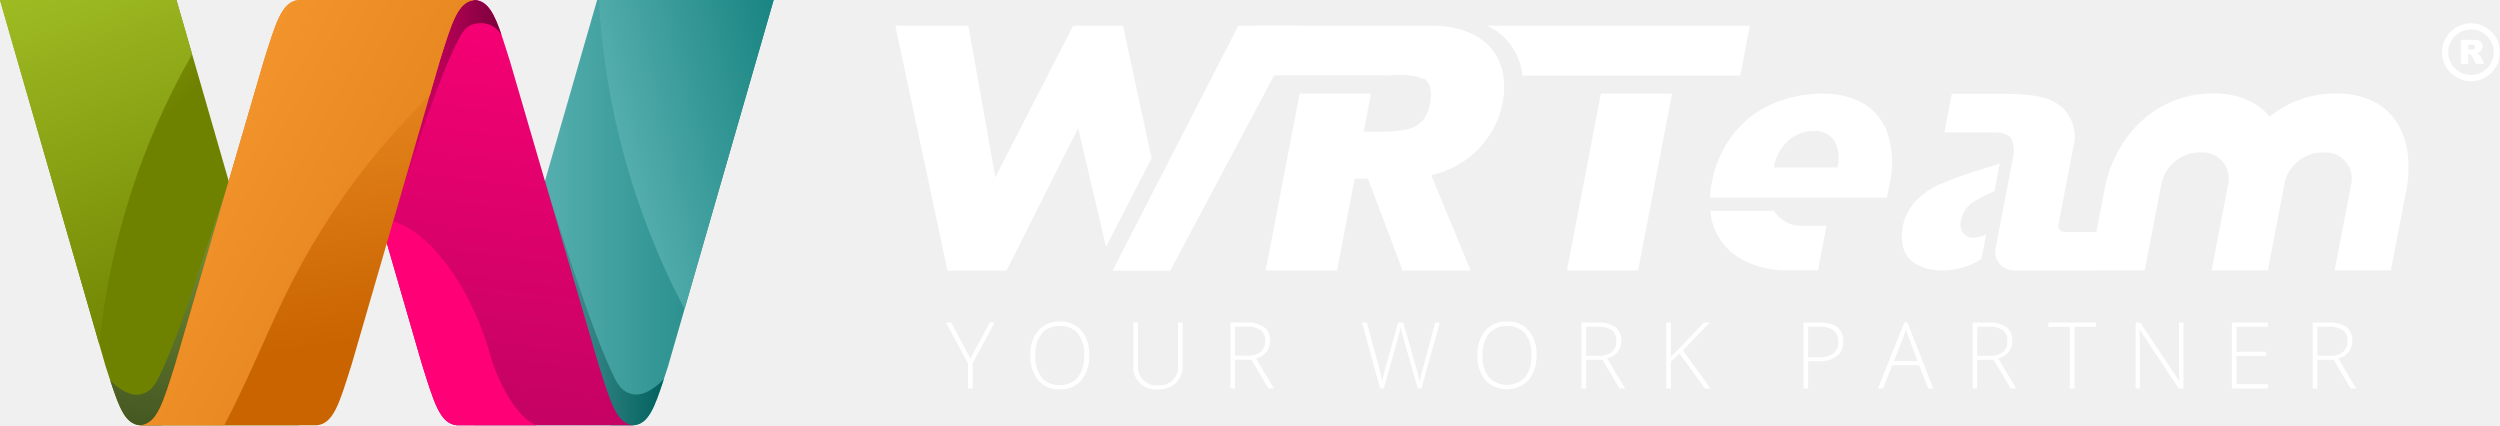
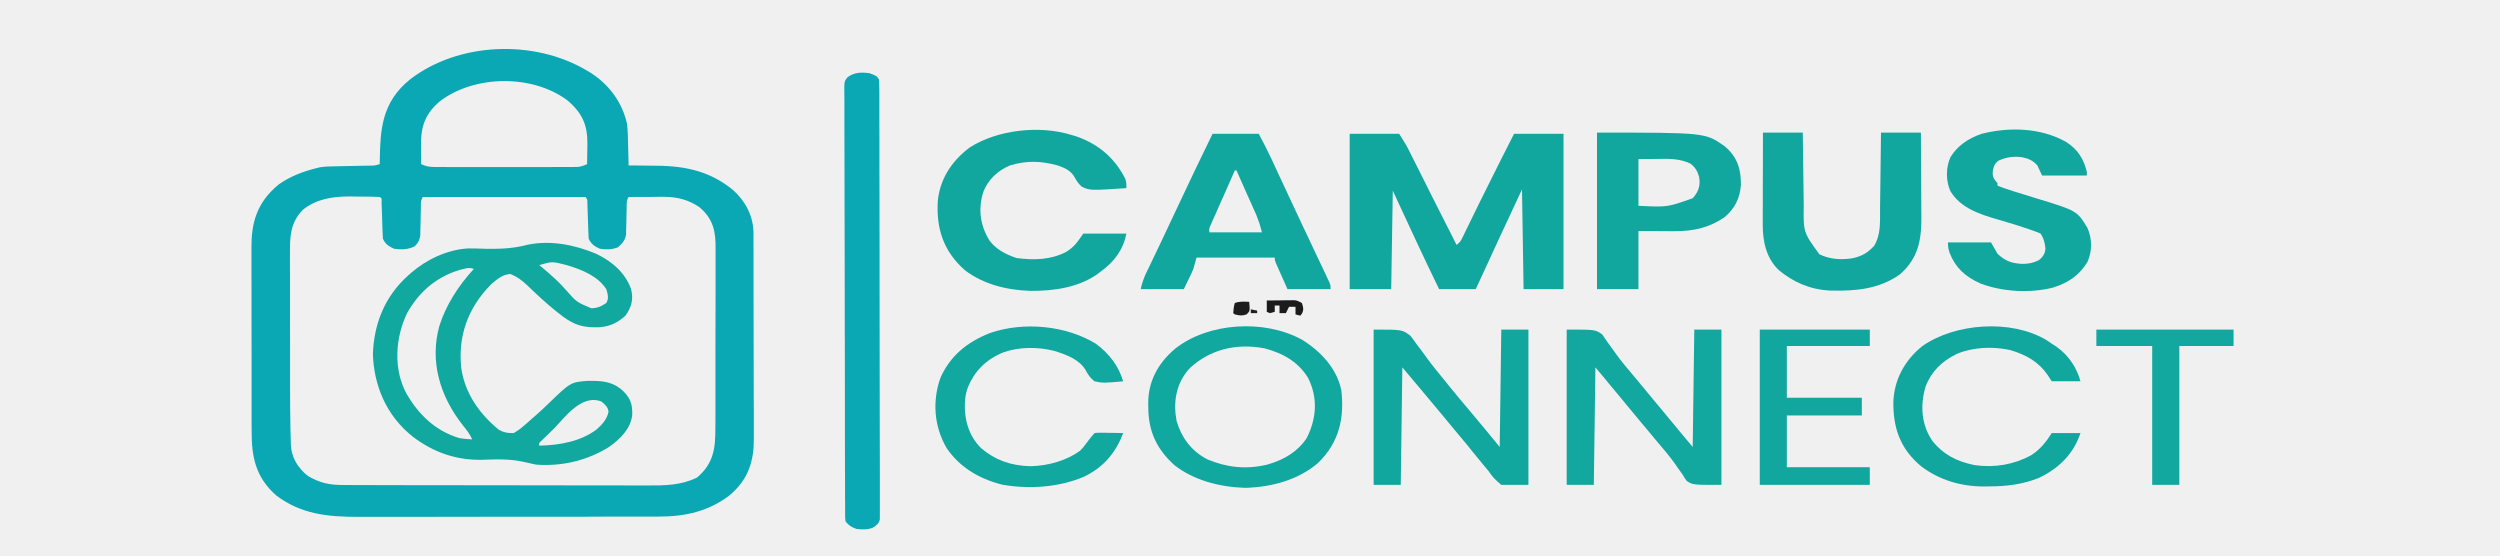
- <svg xmlns="http://www.w3.org/2000/svg" xmlns:xlink="http://www.w3.org/1999/xlink" id="made_by" width="134.73" height="22.918" viewBox="0 0 134.73 22.918">
-   <defs>
-     <linearGradient id="linear-gradient" y1="0.5" x2="1" y2="0.5" gradientUnits="objectBoundingBox">
-       <stop offset="0" stop-color="#6abdbd" />
-       <stop offset="1" stop-color="#117f7c" />
-     </linearGradient>
-     <linearGradient id="linear-gradient-2" y1="0.5" x2="1" y2="0.5" gradientUnits="objectBoundingBox">
-       <stop offset="0" stop-color="#579d9e" />
-       <stop offset="1" stop-color="#00615e" />
-     </linearGradient>
-     <linearGradient id="linear-gradient-3" x1="-0.189" y1="0.688" x2="1.18" y2="0.095" xlink:href="#linear-gradient" />
-     <linearGradient id="linear-gradient-4" x1="0.562" y1="-0.124" x2="0.457" y2="0.932" gradientUnits="objectBoundingBox">
-       <stop offset="0" stop-color="#f07" />
-       <stop offset="1" stop-color="#c60264" />
-     </linearGradient>
-     <linearGradient id="linear-gradient-5" x1="12.243" y1="0.374" x2="14.05" y2="0.374" xlink:href="#linear-gradient-4" />
-     <linearGradient id="linear-gradient-6" y1="0.5" x2="1" y2="0.5" gradientUnits="objectBoundingBox">
-       <stop offset="0" stop-color="#f07" />
-       <stop offset="1" stop-color="#79003b" />
-     </linearGradient>
-     <linearGradient id="linear-gradient-7" x1="0.01" y1="-0.214" x2="0.422" y2="0.373" gradientUnits="objectBoundingBox">
-       <stop offset="0" stop-color="#a7c62a" />
-       <stop offset="1" stop-color="#6f8200" />
-     </linearGradient>
-     <linearGradient id="linear-gradient-8" x1="0.506" y1="0.25" x2="0.48" y2="1.14" gradientUnits="objectBoundingBox">
-       <stop offset="0.004" stop-color="#718b32" />
-       <stop offset="1" stop-color="#3c4e1f" />
-     </linearGradient>
-     <linearGradient id="linear-gradient-9" x1="0.426" y1="-0.303" x2="0.688" y2="1.055" xlink:href="#linear-gradient-7" />
-     <linearGradient id="linear-gradient-10" x1="0.406" y1="-0.242" x2="0.54" y2="0.816" gradientUnits="objectBoundingBox">
-       <stop offset="0" stop-color="#fda037" />
-       <stop offset="1" stop-color="#c96400" />
-     </linearGradient>
-     <linearGradient id="linear-gradient-11" x1="-0.228" y1="-0.007" x2="1.901" y2="1.476" xlink:href="#linear-gradient-10" />
-   </defs>
-   <g id="wrteam" transform="translate(48.253 1.387)" style="isolation: isolate">
-     <path id="Path_52" data-name="Path 52" d="M2304.025,817.281l-.515,2.682h-3.144v0h-3.837v0h-4.758c-.005-.049-.012-.1-.019-.146a3.48,3.48,0,0,0-.6-1.489,3.3,3.3,0,0,0-1.286-1.047Z" transform="translate(-2257.976 -817.281)" fill="#fff" />
-     <path id="Path_53" data-name="Path 53" d="M2404.019,912.837l-1.83,9.532h3.837l1.83-9.532Z" transform="translate(-2365.997 -909.18)" fill="#fff" />
-     <path id="Path_54" data-name="Path 54" d="M1462.089,825.461l-1.454-8.175H1456.7l2.81,13.2Z" transform="translate(-1456.701 -817.286)" fill="#fff" />
-     <path id="Path_55" data-name="Path 55" d="M1541.053,824.426l-1.542-7.14h-2.686l-6.773,13.187,0,.009h3.18l3.864-7.679,1.5,6.4Z" transform="translate(-1527.244 -817.286)" fill="#fff" />
-     <path id="Path_56" data-name="Path 56" d="M1769.232,817.286l-6.778,13.2h3.11l7.022-13.2Z" transform="translate(-1750.75 -817.286)" fill="#fff" />
-     <path id="Path_57" data-name="Path 57" d="M1957.408,825.342a5.456,5.456,0,0,0,.636-.191,5.059,5.059,0,0,0,1.656-.98,4.941,4.941,0,0,0,1.555-2.736,4.3,4.3,0,0,0,.036-1.456,3.077,3.077,0,0,0-.533-1.323,3.007,3.007,0,0,0-1.278-.99,5.151,5.151,0,0,0-2.1-.381h-9.439l-.512,2.669h-.119l3.191,0h4.259l0,.01h.4a3.942,3.942,0,0,1,1.89.2q.472.348.291,1.29a2,2,0,0,1-.414.961,1.531,1.531,0,0,1-.833.457,7.03,7.03,0,0,1-1.5.124h-.828l.394-2.052h-3.846l-1.83,9.531h3.846l.95-4.948H1954l1.861,4.948h3.664Z" transform="translate(-1928.527 -817.286)" fill="#fff" />
-     <path id="Path_58" data-name="Path 58" d="M2878,1015.081h0a1.464,1.464,0,0,1-.677.185.694.694,0,0,1-.552-.244.8.8,0,0,1-.123-.7,1.508,1.508,0,0,1,.711-1.016,8.151,8.151,0,0,1,1.09-.553l.285-1.485-.216.069-1.054.33a16.756,16.756,0,0,0-1.992.732,4.075,4.075,0,0,0-1.288.908,2.764,2.764,0,0,0-.685,1.4,2.429,2.429,0,0,0,.032,1.089,1.491,1.491,0,0,0,.67.877,2.735,2.735,0,0,0,1.5.348,3.79,3.79,0,0,0,1.711-.412,2.427,2.427,0,0,0,.337-.218Z" transform="translate(-2819.216 -1003.839)" fill="#fff" />
-     <path id="Path_59" data-name="Path 59" d="M2939.919,920.3a.328.328,0,0,1-.331-.409l.8-4.142a2.163,2.163,0,0,0-.565-2.128c-.532-.5-1.293-.754-3.111-.771v0h-2.87l-.4,2.083h2.788c.444.031.731.149.839.366a1.669,1.669,0,0,1,.061,1.048h0l-.281,1.464h0l-.418,2.177,0,0-.208,1.085a1.01,1.01,0,0,0,.933,1.3h.52l.529,0h3.3l.4-2.073Z" transform="translate(-2876.909 -909.185)" fill="#fff" />
-     <path id="Path_60" data-name="Path 60" d="M3154.328,915.975a4.054,4.054,0,0,0-.56-1.694,3.189,3.189,0,0,0-1.316-1.192,4.5,4.5,0,0,0-2.023-.419,5.686,5.686,0,0,0-1.984.351,5.55,5.55,0,0,0-1.56.9,3.247,3.247,0,0,0-1.061-.835,4.5,4.5,0,0,0-2.023-.419,5.686,5.686,0,0,0-1.983.351,5.6,5.6,0,0,0-1.776,1.079,6.193,6.193,0,0,0-1.321,1.673,6.934,6.934,0,0,0-.74,2.058c-.014.074-.028.15-.036.206l-.8,4.172h3.005l.886-4.613a2.128,2.128,0,0,1,2.122-1.746,1.411,1.411,0,0,1,1.506,1.614l-.911,4.745h3.033l.821-4.275c.026-.134.047-.259.065-.376a2.116,2.116,0,0,1,2.114-1.708,1.411,1.411,0,0,1,1.506,1.614l-.911,4.745h3.033l.807-4.2A6.186,6.186,0,0,0,3154.328,915.975Z" transform="translate(-3072.818 -909.019)" fill="#fff" />
-     <path id="Path_61" data-name="Path 61" d="M2603.771,918.45h3.275a.008.008,0,0,1,0,0h6.254l.126-.657a5.146,5.146,0,0,0-.108-2.862,2.975,2.975,0,0,0-1.37-1.6,4.266,4.266,0,0,0-2.02-.488,6.721,6.721,0,0,0-2.943.616,5.387,5.387,0,0,0-2.069,1.7,6.143,6.143,0,0,0-1.049,2.451,4.327,4.327,0,0,0-.1.719C2603.769,918.37,2603.773,918.408,2603.771,918.45Zm4.187-3.047a1.994,1.994,0,0,1,1.388-.543,1.214,1.214,0,0,1,1.129.534,1.985,1.985,0,0,1,.154,1.429H2607.2A2.5,2.5,0,0,1,2607.958,915.4Z" transform="translate(-2559.862 -909.185)" fill="#fff" />
-     <path id="Path_62" data-name="Path 62" d="M2607.532,1077.823h-3.43c.015.136.029.272.056.406a3.231,3.231,0,0,0,.744,1.5,3.542,3.542,0,0,0,1.429.964,5.326,5.326,0,0,0,1.956.338c.073,0,.148,0,.215,0h1.4l.461-2.4h-1.395A1.707,1.707,0,0,1,2607.532,1077.823Z" transform="translate(-2560.181 -1067.85)" fill="#fff" />
+ <svg xmlns="http://www.w3.org/2000/svg" width="135px" height="30px" viewBox="0 0 135 30" version="1.1">
+   <g id="surface1">
+     <path style=" stroke:none;fill-rule:nonzero;fill:rgb(3.922%,65.882%,70.588%);fill-opacity:1;" d="M 31.703 3.816 C 31.766 3.855 31.828 3.891 31.895 3.93 C 32.977 4.625 33.617 5.609 33.859 6.684 C 33.906 7.074 33.91 7.465 33.918 7.859 C 33.922 7.961 33.922 8.066 33.926 8.172 C 33.934 8.426 33.938 8.68 33.945 8.934 C 34.062 8.934 34.062 8.934 34.188 8.934 C 34.492 8.938 34.793 8.941 35.098 8.945 C 35.227 8.949 35.359 8.949 35.488 8.949 C 37.121 8.965 38.379 9.293 39.543 10.227 C 40.297 10.883 40.691 11.727 40.688 12.609 C 40.688 12.66 40.688 12.711 40.688 12.766 C 40.688 12.938 40.688 13.109 40.688 13.281 C 40.688 13.402 40.691 13.527 40.691 13.652 C 40.691 13.984 40.691 14.32 40.691 14.656 C 40.691 14.863 40.691 15.074 40.691 15.285 C 40.695 16.016 40.695 16.746 40.695 17.48 C 40.695 18.16 40.699 18.84 40.699 19.52 C 40.703 20.105 40.703 20.691 40.703 21.277 C 40.703 21.625 40.703 21.977 40.707 22.324 C 40.707 22.652 40.707 22.98 40.707 23.309 C 40.707 23.43 40.707 23.551 40.707 23.672 C 40.719 24.848 40.43 25.914 39.352 26.781 C 38.277 27.586 37.051 27.898 35.586 27.895 C 35.477 27.895 35.477 27.895 35.359 27.898 C 35.109 27.898 34.855 27.898 34.605 27.898 C 34.426 27.898 34.242 27.898 34.062 27.898 C 33.574 27.898 33.082 27.898 32.59 27.898 C 32.285 27.898 31.977 27.902 31.672 27.902 C 30.711 27.902 29.75 27.902 28.789 27.902 C 27.684 27.902 26.574 27.902 25.469 27.906 C 24.613 27.906 23.754 27.906 22.898 27.91 C 22.387 27.91 21.875 27.91 21.363 27.91 C 20.883 27.91 20.402 27.91 19.922 27.91 C 19.742 27.91 19.566 27.91 19.391 27.91 C 17.656 27.918 16.234 27.75 14.922 26.758 C 13.77 25.75 13.586 24.602 13.59 23.301 C 13.59 23.184 13.586 23.066 13.586 22.945 C 13.586 22.629 13.586 22.309 13.586 21.988 C 13.586 21.723 13.586 21.453 13.586 21.188 C 13.586 20.555 13.586 19.926 13.586 19.293 C 13.586 18.645 13.586 17.996 13.582 17.344 C 13.582 16.785 13.582 16.227 13.582 15.668 C 13.582 15.336 13.582 15 13.578 14.668 C 13.578 14.355 13.578 14.043 13.578 13.727 C 13.578 13.613 13.578 13.5 13.578 13.383 C 13.57 12.07 13.844 10.957 15.039 9.969 C 15.656 9.527 16.352 9.258 17.145 9.066 C 17.191 9.055 17.242 9.043 17.289 9.031 C 17.566 8.988 17.836 8.984 18.117 8.98 C 18.176 8.98 18.238 8.977 18.297 8.977 C 18.555 8.973 18.812 8.969 19.066 8.961 C 19.254 8.957 19.441 8.953 19.629 8.949 C 19.742 8.949 19.852 8.945 19.969 8.945 C 20.246 8.941 20.246 8.941 20.504 8.863 C 20.504 8.809 20.504 8.75 20.508 8.691 C 20.535 7.039 20.59 5.531 22.156 4.277 C 24.754 2.285 28.82 2.098 31.703 3.816 Z M 23.758 5.465 C 22.848 6.234 22.715 6.988 22.734 8.016 C 22.734 8.098 22.734 8.18 22.734 8.262 C 22.738 8.465 22.742 8.664 22.742 8.863 C 22.988 8.973 23.164 9.016 23.441 9.016 C 23.512 9.016 23.582 9.02 23.652 9.02 C 23.766 9.02 23.766 9.02 23.883 9.016 C 23.961 9.02 24.043 9.02 24.125 9.02 C 24.391 9.02 24.656 9.02 24.918 9.02 C 25.102 9.02 25.289 9.02 25.473 9.02 C 25.859 9.02 26.242 9.02 26.629 9.02 C 27.125 9.016 27.617 9.016 28.113 9.02 C 28.492 9.02 28.875 9.02 29.254 9.02 C 29.438 9.02 29.617 9.02 29.801 9.02 C 30.055 9.02 30.312 9.02 30.566 9.016 C 30.641 9.02 30.719 9.02 30.797 9.02 C 30.863 9.02 30.934 9.02 31.008 9.016 C 31.066 9.016 31.125 9.016 31.188 9.016 C 31.387 8.996 31.527 8.941 31.703 8.863 C 31.707 8.582 31.711 8.297 31.715 8.016 C 31.715 7.898 31.715 7.898 31.719 7.773 C 31.727 6.801 31.484 6.133 30.633 5.414 C 28.734 4.004 25.621 4.047 23.758 5.465 Z M 16.367 11.316 C 15.648 12.039 15.652 12.855 15.66 13.742 C 15.66 13.84 15.66 13.938 15.656 14.035 C 15.656 14.297 15.66 14.562 15.66 14.824 C 15.66 15.102 15.66 15.379 15.66 15.656 C 15.66 16.125 15.66 16.59 15.66 17.059 C 15.664 17.594 15.664 18.129 15.664 18.664 C 15.664 19.238 15.664 19.812 15.664 20.387 C 15.664 20.551 15.664 20.715 15.664 20.879 C 15.664 21.555 15.668 22.23 15.68 22.91 C 15.68 22.992 15.684 23.074 15.684 23.16 C 15.688 23.387 15.695 23.609 15.703 23.836 C 15.703 23.898 15.703 23.965 15.707 24.031 C 15.734 24.668 16.055 25.25 16.629 25.703 C 17.281 26.082 17.773 26.191 18.574 26.191 C 18.652 26.191 18.727 26.191 18.805 26.191 C 19.059 26.191 19.312 26.195 19.566 26.195 C 19.746 26.195 19.93 26.195 20.113 26.195 C 20.711 26.195 21.309 26.195 21.906 26.199 C 22.109 26.199 22.316 26.199 22.523 26.199 C 23.488 26.199 24.457 26.203 25.426 26.203 C 26.539 26.203 27.656 26.203 28.773 26.207 C 29.637 26.211 30.496 26.211 31.359 26.211 C 31.875 26.211 32.391 26.211 32.906 26.211 C 33.391 26.215 33.875 26.215 34.363 26.215 C 34.539 26.215 34.715 26.215 34.895 26.215 C 35.898 26.219 36.746 26.215 37.633 25.793 C 38.566 25.012 38.633 24.141 38.629 23.109 C 38.633 22.996 38.633 22.879 38.633 22.762 C 38.633 22.449 38.633 22.137 38.633 21.824 C 38.633 21.562 38.633 21.301 38.633 21.039 C 38.637 20.422 38.637 19.805 38.633 19.188 C 38.633 18.555 38.633 17.918 38.637 17.281 C 38.641 16.734 38.641 16.188 38.641 15.641 C 38.641 15.316 38.641 14.988 38.641 14.664 C 38.641 14.355 38.641 14.051 38.641 13.742 C 38.641 13.629 38.641 13.52 38.641 13.406 C 38.648 12.547 38.539 11.824 37.758 11.18 C 37.207 10.805 36.59 10.629 35.871 10.629 C 35.703 10.629 35.703 10.629 35.531 10.629 C 35.414 10.633 35.297 10.633 35.176 10.633 C 35.059 10.633 34.938 10.633 34.82 10.633 C 34.527 10.633 34.234 10.637 33.945 10.637 C 33.816 10.836 33.844 11.016 33.84 11.238 C 33.836 11.332 33.836 11.426 33.832 11.52 C 33.828 11.668 33.824 11.816 33.824 11.965 C 33.82 12.109 33.816 12.25 33.812 12.395 C 33.812 12.48 33.809 12.566 33.809 12.656 C 33.762 12.957 33.625 13.129 33.375 13.352 C 33.051 13.48 32.746 13.484 32.395 13.434 C 32.086 13.301 31.902 13.152 31.789 12.887 C 31.777 12.727 31.77 12.566 31.766 12.41 C 31.766 12.363 31.762 12.316 31.762 12.27 C 31.754 12.07 31.75 11.871 31.742 11.676 C 31.738 11.531 31.734 11.387 31.727 11.242 C 31.727 11.156 31.723 11.066 31.719 10.98 C 31.723 10.777 31.723 10.777 31.617 10.637 C 28.719 10.637 25.816 10.637 22.832 10.637 C 22.703 10.84 22.73 11.027 22.727 11.25 C 22.723 11.348 22.723 11.445 22.719 11.543 C 22.715 11.695 22.711 11.852 22.711 12.004 C 22.707 12.152 22.703 12.301 22.699 12.449 C 22.699 12.539 22.695 12.625 22.695 12.719 C 22.656 12.969 22.59 13.098 22.398 13.297 C 22.055 13.48 21.68 13.488 21.281 13.434 C 20.973 13.301 20.789 13.152 20.676 12.887 C 20.664 12.723 20.656 12.555 20.652 12.391 C 20.652 12.344 20.648 12.297 20.648 12.246 C 20.641 12.039 20.633 11.836 20.629 11.629 C 20.625 11.48 20.621 11.332 20.613 11.18 C 20.613 11.09 20.609 11 20.605 10.91 C 20.621 10.711 20.621 10.711 20.504 10.637 C 20.148 10.617 19.797 10.617 19.441 10.617 C 19.266 10.613 19.086 10.613 18.91 10.609 C 17.926 10.605 17.086 10.754 16.367 11.316 Z M 16.367 11.316 " />
+     <path style=" stroke:none;fill-rule:nonzero;fill:rgb(6.667%,65.882%,62.353%);fill-opacity:1;" d="M 32.191 13.703 C 33.121 14.148 33.77 14.77 34.074 15.598 C 34.215 16.121 34.117 16.582 33.773 17.047 C 33.371 17.41 32.965 17.633 32.348 17.672 C 31.504 17.699 31.039 17.559 30.418 17.109 C 29.859 16.691 29.352 16.242 28.859 15.777 C 28.793 15.715 28.793 15.715 28.723 15.648 C 28.633 15.566 28.547 15.48 28.461 15.398 C 28.195 15.148 27.938 14.949 27.57 14.797 C 27.133 14.809 26.816 15.105 26.535 15.34 C 25.207 16.672 24.719 18.246 24.914 19.922 C 25.117 21.199 25.812 22.277 26.934 23.207 C 27.215 23.359 27.398 23.391 27.742 23.387 C 27.949 23.266 28.09 23.164 28.258 23.016 C 28.305 22.977 28.348 22.941 28.395 22.902 C 28.523 22.793 28.648 22.68 28.773 22.566 C 28.828 22.52 28.887 22.473 28.941 22.422 C 29.168 22.223 29.387 22.016 29.602 21.809 C 30.809 20.641 30.809 20.641 31.727 20.566 C 32.461 20.562 32.969 20.582 33.512 20.992 C 34.035 21.441 34.16 21.797 34.141 22.41 C 34.059 23.125 33.535 23.684 32.871 24.148 C 31.719 24.855 30.395 25.195 28.945 25.09 C 28.742 25.047 28.535 25.004 28.332 24.953 C 27.578 24.773 26.824 24.801 26.043 24.828 C 24.582 24.863 23.375 24.391 22.328 23.609 C 20.824 22.441 20.188 20.758 20.137 19.125 C 20.188 17.57 20.723 16.043 22.055 14.863 C 22.109 14.812 22.168 14.762 22.227 14.711 C 23.012 14.039 24.102 13.484 25.281 13.414 C 25.594 13.414 25.906 13.422 26.219 13.434 C 27.039 13.445 27.703 13.422 28.48 13.219 C 29.754 12.953 31.059 13.23 32.191 13.703 Z M 29.121 14.316 C 29.184 14.371 29.25 14.426 29.316 14.477 C 29.789 14.871 30.223 15.266 30.609 15.711 C 31.133 16.309 31.133 16.309 31.926 16.645 C 32.293 16.633 32.457 16.547 32.738 16.363 C 32.891 16.121 32.82 15.871 32.738 15.613 C 32.293 14.926 31.469 14.57 30.586 14.312 C 29.812 14.113 29.812 14.113 29.121 14.316 Z M 24.793 14.586 C 23.449 14.992 22.566 15.879 21.992 16.891 C 21.34 18.227 21.23 19.938 21.957 21.27 C 22.551 22.293 23.438 23.25 24.812 23.66 C 25.047 23.699 25.262 23.715 25.5 23.727 C 25.379 23.457 25.211 23.23 25.012 22.988 C 23.727 21.375 23.199 19.469 23.73 17.59 C 24.078 16.488 24.742 15.438 25.586 14.523 C 25.309 14.414 25.078 14.516 24.793 14.586 Z M 29.93 23.129 C 29.816 23.242 29.703 23.352 29.59 23.461 C 29.496 23.555 29.496 23.555 29.398 23.645 C 29.344 23.699 29.289 23.75 29.234 23.805 C 29.102 23.926 29.102 23.926 29.121 24.066 C 30.254 24.039 31.352 23.832 32.207 23.199 C 32.535 22.91 32.789 22.617 32.863 22.223 C 32.812 21.973 32.699 21.863 32.48 21.684 C 31.41 21.258 30.484 22.559 29.93 23.129 Z M 29.93 23.129 " />
+     <path style=" stroke:none;fill-rule:nonzero;fill:rgb(6.667%,65.49%,62.353%);fill-opacity:1;" d="M 72.883 7.227 C 73.766 7.227 74.648 7.227 75.555 7.227 C 75.941 7.84 75.941 7.84 76.062 8.078 C 76.09 8.133 76.117 8.188 76.145 8.242 C 76.172 8.297 76.199 8.355 76.23 8.414 C 76.277 8.504 76.277 8.504 76.324 8.598 C 76.422 8.797 76.523 8.992 76.621 9.191 C 76.691 9.328 76.758 9.465 76.828 9.602 C 76.969 9.879 77.105 10.156 77.246 10.438 C 77.52 10.98 77.797 11.523 78.07 12.07 C 78.195 12.316 78.32 12.566 78.449 12.812 C 78.488 12.895 78.527 12.973 78.57 13.059 C 78.598 13.113 78.629 13.168 78.656 13.227 C 78.832 13.09 78.883 13.012 78.969 12.832 C 78.996 12.777 79.023 12.723 79.051 12.668 C 79.078 12.609 79.105 12.547 79.137 12.488 C 79.168 12.426 79.199 12.363 79.23 12.301 C 79.293 12.164 79.359 12.031 79.426 11.895 C 79.602 11.539 79.773 11.184 79.949 10.828 C 79.984 10.758 80.02 10.684 80.059 10.609 C 80.422 9.871 80.793 9.133 81.164 8.395 C 81.195 8.336 81.227 8.277 81.258 8.215 C 81.426 7.887 81.59 7.555 81.758 7.227 C 82.641 7.227 83.52 7.227 84.43 7.227 C 84.43 9.996 84.43 12.762 84.43 15.613 C 83.719 15.613 83.008 15.613 82.273 15.613 C 82.246 13.836 82.219 12.059 82.188 10.227 C 81.352 12.02 80.512 13.816 79.691 15.613 C 79.035 15.613 78.383 15.613 77.711 15.613 C 76.852 13.848 76.031 12.07 75.211 10.297 C 75.184 12.051 75.152 13.805 75.125 15.613 C 74.387 15.613 73.645 15.613 72.883 15.613 C 72.883 12.848 72.883 10.078 72.883 7.227 Z M 72.883 7.227 " />
+     <path style=" stroke:none;fill-rule:nonzero;fill:rgb(3.922%,65.882%,70.588%);fill-opacity:1;" d="M 46.953 3.953 C 47.344 4.098 47.344 4.098 47.469 4.297 C 47.477 4.426 47.48 4.555 47.48 4.684 C 47.48 4.77 47.48 4.852 47.484 4.938 C 47.484 5.031 47.484 5.125 47.484 5.219 C 47.484 5.316 47.484 5.414 47.484 5.516 C 47.484 5.785 47.484 6.059 47.484 6.332 C 47.484 6.625 47.484 6.918 47.488 7.211 C 47.488 7.918 47.488 8.625 47.488 9.332 C 47.488 9.668 47.492 10 47.492 10.332 C 47.492 11.441 47.492 12.547 47.496 13.652 C 47.496 13.941 47.496 14.227 47.496 14.516 C 47.496 14.586 47.496 14.66 47.496 14.73 C 47.496 15.891 47.5 17.047 47.5 18.207 C 47.504 19.395 47.504 20.582 47.504 21.77 C 47.504 22.438 47.508 23.102 47.508 23.77 C 47.512 24.34 47.512 24.906 47.512 25.477 C 47.512 25.766 47.512 26.055 47.512 26.344 C 47.512 26.609 47.512 26.875 47.512 27.141 C 47.512 27.238 47.512 27.332 47.512 27.43 C 47.516 27.559 47.512 27.691 47.512 27.82 C 47.512 27.93 47.512 27.93 47.512 28.039 C 47.457 28.273 47.355 28.352 47.125 28.5 C 46.852 28.609 46.562 28.594 46.262 28.566 C 45.953 28.457 45.852 28.383 45.66 28.16 C 45.637 27.98 45.637 27.98 45.637 27.762 C 45.637 27.68 45.637 27.594 45.637 27.508 C 45.637 27.418 45.637 27.324 45.637 27.23 C 45.637 27.133 45.637 27.035 45.633 26.938 C 45.633 26.664 45.633 26.395 45.633 26.121 C 45.633 25.832 45.633 25.539 45.629 25.246 C 45.629 24.609 45.625 23.969 45.625 23.332 C 45.625 22.934 45.625 22.535 45.625 22.137 C 45.621 21.031 45.621 19.93 45.621 18.824 C 45.621 18.754 45.621 18.684 45.621 18.613 C 45.621 18.539 45.621 18.469 45.621 18.398 C 45.617 18.254 45.617 18.109 45.617 17.965 C 45.617 17.895 45.617 17.824 45.617 17.75 C 45.617 16.598 45.617 15.445 45.613 14.289 C 45.605 13.105 45.605 11.922 45.605 10.738 C 45.605 10.074 45.605 9.41 45.602 8.746 C 45.598 8.18 45.598 7.613 45.598 7.047 C 45.598 6.758 45.598 6.469 45.598 6.18 C 45.594 5.914 45.594 5.652 45.598 5.387 C 45.598 5.289 45.598 5.195 45.594 5.098 C 45.586 4.387 45.586 4.387 45.773 4.164 C 46.145 3.906 46.488 3.891 46.953 3.953 Z M 46.953 3.953 " />
+     <path style=" stroke:none;fill-rule:nonzero;fill:rgb(6.667%,65.49%,62.353%);fill-opacity:1;" d="M 57.895 7.297 C 57.98 7.32 58.062 7.348 58.152 7.375 C 59.445 7.836 60.25 8.637 60.77 9.664 C 60.828 9.836 60.828 9.98 60.824 10.16 C 58.867 10.289 58.867 10.289 58.422 10.086 C 58.23 9.93 58.129 9.746 58.016 9.551 C 57.824 9.219 57.527 9.078 57.117 8.934 C 56.215 8.688 55.434 8.66 54.535 8.934 C 53.832 9.238 53.391 9.699 53.125 10.293 C 52.805 11.211 52.902 12.141 53.438 12.996 C 53.793 13.461 54.27 13.723 54.895 13.934 C 55.848 14.059 56.75 14.031 57.574 13.602 C 58.047 13.301 58.176 13.074 58.496 12.613 C 59.266 12.613 60.031 12.613 60.824 12.613 C 60.676 13.422 60.215 14.109 59.445 14.66 C 59.383 14.707 59.383 14.707 59.32 14.758 C 58.32 15.496 56.98 15.719 55.648 15.707 C 54.332 15.668 53.078 15.332 52.117 14.602 C 50.895 13.535 50.559 12.266 50.641 10.863 C 50.746 9.734 51.332 8.73 52.379 7.953 C 53.848 7.02 56.125 6.738 57.895 7.297 Z M 57.895 7.297 " />
+     <path style=" stroke:none;fill-rule:nonzero;fill:rgb(6.667%,65.49%,62.353%);fill-opacity:1;" d="M 65.477 7.227 C 66.301 7.227 67.125 7.227 67.973 7.227 C 68.227 7.703 68.473 8.176 68.699 8.664 C 68.723 8.719 68.75 8.777 68.777 8.836 C 68.867 9.023 68.953 9.211 69.039 9.402 C 69.168 9.68 69.297 9.953 69.426 10.23 C 69.477 10.344 69.477 10.344 69.531 10.457 C 69.797 11.031 70.066 11.602 70.336 12.176 C 70.473 12.465 70.609 12.758 70.75 13.047 C 70.859 13.285 70.973 13.527 71.086 13.766 C 71.195 13.992 71.301 14.219 71.41 14.445 C 71.469 14.57 71.527 14.695 71.586 14.82 C 71.621 14.895 71.656 14.969 71.691 15.047 C 71.723 15.113 71.754 15.18 71.785 15.246 C 71.852 15.41 71.852 15.41 71.852 15.613 C 71.082 15.613 70.316 15.613 69.523 15.613 C 69.41 15.359 69.297 15.102 69.18 14.84 C 69.145 14.758 69.109 14.676 69.07 14.594 C 69.043 14.531 69.016 14.469 68.984 14.402 C 68.957 14.336 68.93 14.273 68.898 14.203 C 68.836 14.047 68.836 14.047 68.836 13.91 C 67.441 13.91 66.051 13.91 64.613 13.91 C 64.559 14.113 64.5 14.312 64.441 14.523 C 64.402 14.625 64.359 14.723 64.312 14.82 C 64.293 14.863 64.27 14.906 64.25 14.949 C 64.223 15.004 64.199 15.055 64.172 15.105 C 64.051 15.359 64.051 15.359 63.926 15.613 C 63.156 15.613 62.391 15.613 61.598 15.613 C 61.672 15.273 61.773 14.988 61.926 14.672 C 61.965 14.594 61.965 14.594 62.004 14.516 C 62.086 14.344 62.168 14.172 62.25 14 C 62.34 13.816 62.426 13.629 62.516 13.445 C 62.574 13.316 62.637 13.191 62.699 13.062 C 63 12.434 63.297 11.801 63.59 11.172 C 64.207 9.852 64.836 8.539 65.477 7.227 Z M 66.68 9.203 C 66.484 9.648 66.289 10.09 66.094 10.535 C 66.027 10.684 65.961 10.836 65.891 10.984 C 65.797 11.203 65.699 11.418 65.605 11.637 C 65.559 11.734 65.559 11.734 65.512 11.84 C 65.484 11.902 65.457 11.965 65.43 12.031 C 65.406 12.086 65.379 12.141 65.355 12.199 C 65.293 12.348 65.293 12.348 65.305 12.547 C 66.242 12.547 67.18 12.547 68.145 12.547 C 68.02 12.07 68.02 12.07 67.844 11.613 C 67.82 11.559 67.797 11.504 67.77 11.445 C 67.746 11.391 67.719 11.332 67.691 11.273 C 67.652 11.188 67.652 11.188 67.613 11.094 C 67.527 10.906 67.445 10.719 67.359 10.531 C 67.305 10.402 67.246 10.273 67.188 10.145 C 67.047 9.832 66.906 9.516 66.77 9.203 C 66.738 9.203 66.711 9.203 66.68 9.203 Z M 66.68 9.203 " />
+     <path style=" stroke:none;fill-rule:nonzero;fill:rgb(6.667%,65.49%,62.353%);fill-opacity:1;" d="M 95.199 7.16 C 95.91 7.16 96.621 7.16 97.352 7.16 C 97.352 7.305 97.355 7.453 97.355 7.602 C 97.363 8.09 97.367 8.574 97.375 9.059 C 97.379 9.355 97.383 9.648 97.387 9.941 C 97.391 10.227 97.395 10.512 97.398 10.797 C 97.402 10.906 97.402 11.012 97.402 11.121 C 97.383 12.543 97.383 12.543 98.246 13.73 C 98.805 14.004 99.426 14.047 100.059 13.941 C 100.586 13.82 100.871 13.629 101.203 13.277 C 101.582 12.648 101.516 11.938 101.523 11.254 C 101.523 11.137 101.527 11.016 101.527 10.898 C 101.531 10.59 101.535 10.281 101.539 9.969 C 101.543 9.652 101.547 9.336 101.551 9.02 C 101.559 8.398 101.566 7.781 101.574 7.16 C 102.285 7.16 102.996 7.16 103.727 7.16 C 103.734 7.883 103.738 8.605 103.742 9.328 C 103.742 9.664 103.742 9.996 103.746 10.332 C 103.75 10.656 103.75 10.98 103.75 11.309 C 103.75 11.43 103.754 11.555 103.754 11.676 C 103.766 12.836 103.633 13.926 102.59 14.82 C 101.492 15.598 100.25 15.727 98.832 15.691 C 97.715 15.637 96.82 15.219 96.059 14.59 C 95.348 13.918 95.184 12.969 95.188 12.121 C 95.188 12.066 95.188 12.012 95.188 11.957 C 95.188 11.781 95.188 11.605 95.188 11.426 C 95.188 11.305 95.191 11.18 95.191 11.059 C 95.191 10.734 95.191 10.41 95.191 10.09 C 95.191 9.758 95.191 9.43 95.195 9.098 C 95.195 8.453 95.195 7.805 95.199 7.16 Z M 95.199 7.16 " />
+     <path style=" stroke:none;fill-rule:nonzero;fill:rgb(6.667%,65.49%,62.353%);fill-opacity:1;" d="M 111.562 7.66 C 112.238 8.086 112.52 8.613 112.688 9.273 C 112.688 9.34 112.688 9.406 112.688 9.477 C 111.891 9.477 111.094 9.477 110.273 9.477 C 110.188 9.297 110.105 9.117 110.016 8.934 C 109.777 8.668 109.562 8.566 109.176 8.488 C 108.719 8.43 108.359 8.488 107.949 8.66 C 107.695 8.82 107.664 8.988 107.613 9.234 C 107.582 9.516 107.645 9.66 107.863 9.887 C 107.863 9.93 107.863 9.977 107.863 10.023 C 108.156 10.145 108.457 10.242 108.766 10.34 C 108.82 10.355 108.879 10.371 108.934 10.391 C 109.27 10.496 109.605 10.602 109.941 10.703 C 112.156 11.379 112.156 11.379 112.719 12.301 C 112.98 12.871 112.984 13.578 112.719 14.148 C 112.312 14.82 111.742 15.258 110.859 15.531 C 109.602 15.844 108.164 15.758 106.973 15.32 C 106.102 14.945 105.59 14.434 105.289 13.68 C 105.211 13.465 105.191 13.32 105.191 13.09 C 105.961 13.09 106.727 13.09 107.516 13.09 C 107.633 13.293 107.746 13.496 107.863 13.703 C 108.27 14.074 108.578 14.215 109.188 14.25 C 109.535 14.25 109.809 14.199 110.102 14.047 C 110.336 13.855 110.441 13.676 110.453 13.414 C 110.422 13.133 110.367 12.859 110.188 12.613 C 110.035 12.543 110.035 12.543 109.844 12.477 C 109.766 12.449 109.684 12.422 109.605 12.391 C 109.078 12.211 108.551 12.043 108.012 11.891 C 106.875 11.57 105.879 11.234 105.324 10.328 C 105.07 9.762 105.07 9.055 105.324 8.488 C 105.684 7.898 106.246 7.488 107 7.227 C 108.539 6.836 110.227 6.91 111.562 7.66 Z M 111.562 7.66 " />
+     <path style=" stroke:none;fill-rule:nonzero;fill:rgb(6.667%,65.49%,62.353%);fill-opacity:1;" d="M 86.238 7.16 C 92.09 7.16 92.09 7.16 93.133 7.898 C 93.848 8.488 94.023 9.211 94.008 10.008 C 93.953 10.68 93.711 11.23 93.129 11.727 C 92.348 12.27 91.484 12.488 90.457 12.484 C 90.301 12.484 90.301 12.484 90.141 12.484 C 89.945 12.484 89.945 12.484 89.742 12.48 C 89.117 12.48 89.117 12.48 88.477 12.477 C 88.477 13.512 88.477 14.547 88.477 15.613 C 87.738 15.613 87 15.613 86.238 15.613 C 86.238 12.824 86.238 10.035 86.238 7.16 Z M 88.477 8.59 C 88.477 9.422 88.477 10.258 88.477 11.113 C 90.039 11.191 90.039 11.191 91.406 10.703 C 91.738 10.344 91.832 9.984 91.75 9.547 C 91.668 9.254 91.559 9.055 91.293 8.84 C 90.703 8.555 90.148 8.574 89.48 8.582 C 88.984 8.586 88.984 8.586 88.477 8.59 Z M 88.477 8.59 " />
+     <path style=" stroke:none;fill-rule:nonzero;fill:rgb(7.059%,65.49%,62.353%);fill-opacity:1;" d="M 84.602 17.797 C 86.152 17.797 86.152 17.797 86.523 18.062 C 86.613 18.188 86.699 18.312 86.781 18.441 C 86.887 18.59 86.992 18.734 87.098 18.879 C 87.152 18.957 87.207 19.035 87.266 19.113 C 87.555 19.52 87.887 19.906 88.211 20.289 C 88.406 20.523 88.598 20.754 88.789 20.984 C 88.867 21.078 88.945 21.172 89.02 21.266 C 89.254 21.543 89.484 21.824 89.715 22.102 C 89.75 22.148 89.789 22.191 89.828 22.238 C 90.004 22.453 90.18 22.664 90.355 22.875 C 90.418 22.953 90.48 23.031 90.547 23.105 C 90.602 23.172 90.652 23.238 90.711 23.305 C 90.941 23.582 91.176 23.859 91.406 24.137 C 91.434 22.043 91.465 19.953 91.492 17.797 C 91.977 17.797 92.461 17.797 92.957 17.797 C 92.957 20.562 92.957 23.332 92.957 26.184 C 91.406 26.184 91.406 26.184 91.082 25.969 C 90.973 25.82 90.973 25.82 90.875 25.648 C 90.785 25.523 90.695 25.398 90.605 25.273 C 90.559 25.199 90.508 25.129 90.457 25.055 C 90.16 24.633 89.809 24.23 89.469 23.828 C 89.254 23.574 89.039 23.316 88.828 23.059 C 88.738 22.953 88.652 22.852 88.566 22.746 C 88.309 22.434 88.047 22.121 87.789 21.809 C 87.746 21.758 87.703 21.707 87.664 21.656 C 87.504 21.461 87.344 21.27 87.184 21.078 C 87.074 20.945 86.965 20.816 86.855 20.684 C 86.797 20.609 86.734 20.535 86.672 20.457 C 86.5 20.254 86.324 20.047 86.152 19.84 C 86.125 21.934 86.094 24.027 86.066 26.184 C 85.582 26.184 85.098 26.184 84.602 26.184 C 84.602 23.414 84.602 20.648 84.602 17.797 Z M 84.602 17.797 " />
+     <path style=" stroke:none;fill-rule:nonzero;fill:rgb(6.667%,65.49%,62.353%);fill-opacity:1;" d="M 74.176 17.797 C 75.727 17.797 75.727 17.797 76.168 18.137 C 76.293 18.293 76.402 18.449 76.512 18.609 C 76.578 18.695 76.641 18.777 76.707 18.859 C 76.836 19.035 76.965 19.207 77.09 19.383 C 77.371 19.77 77.684 20.141 77.988 20.516 C 78.102 20.656 78.215 20.797 78.328 20.938 C 78.68 21.371 79.039 21.801 79.406 22.23 C 79.941 22.859 80.461 23.5 80.984 24.137 C 81.012 22.043 81.039 19.953 81.07 17.797 C 81.551 17.797 82.035 17.797 82.535 17.797 C 82.535 20.562 82.535 23.332 82.535 26.184 C 82.051 26.184 81.566 26.184 81.07 26.184 C 80.746 25.914 80.586 25.746 80.379 25.434 C 80.289 25.32 80.195 25.211 80.098 25.098 C 80.004 24.984 79.91 24.867 79.812 24.75 C 79.703 24.613 79.59 24.477 79.477 24.34 C 79.414 24.262 79.355 24.188 79.293 24.109 C 78.938 23.684 78.582 23.254 78.227 22.828 C 78.109 22.68 77.988 22.535 77.867 22.391 C 77.16 21.539 76.441 20.691 75.727 19.84 C 75.699 21.934 75.672 24.027 75.641 26.184 C 75.156 26.184 74.676 26.184 74.176 26.184 C 74.176 23.414 74.176 20.648 74.176 17.797 Z M 74.176 17.797 " />
+     <path style=" stroke:none;fill-rule:nonzero;fill:rgb(6.667%,65.882%,62.353%);fill-opacity:1;" d="M 70.301 18.34 C 71.398 19.012 72.199 19.965 72.43 21.062 C 72.598 22.5 72.359 23.867 71.156 25.016 C 70.121 25.891 68.742 26.301 67.242 26.344 C 65.82 26.301 64.449 25.922 63.422 25.121 C 62.406 24.211 62.016 23.215 62.008 22.02 C 62.008 21.945 62.004 21.871 62.004 21.797 C 61.996 20.664 62.48 19.648 63.465 18.824 C 65.234 17.426 68.242 17.215 70.301 18.34 Z M 64.254 19.875 C 63.484 20.707 63.348 21.734 63.535 22.727 C 63.777 23.562 64.281 24.336 65.211 24.812 C 66.262 25.246 67.297 25.363 68.441 25.086 C 69.379 24.82 70.094 24.363 70.559 23.66 C 71.102 22.594 71.176 21.465 70.625 20.387 C 70.117 19.582 69.359 19.094 68.293 18.812 C 66.699 18.508 65.305 18.906 64.254 19.875 Z M 64.254 19.875 " />
+     <path style=" stroke:none;fill-rule:nonzero;fill:rgb(6.667%,65.882%,62.353%);fill-opacity:1;" d="M 59.184 18.566 C 59.934 19.125 60.418 19.801 60.652 20.59 C 59.574 20.688 59.574 20.688 59.102 20.59 C 58.859 20.402 58.758 20.234 58.625 19.988 C 58.293 19.426 57.633 19.164 56.93 18.949 C 56.047 18.723 55.043 18.727 54.191 19.023 C 53.207 19.422 52.617 20.074 52.273 20.895 C 52.191 21.117 52.141 21.316 52.121 21.547 C 52.113 21.637 52.113 21.637 52.105 21.734 C 52.062 22.594 52.285 23.52 52.984 24.203 C 53.73 24.836 54.559 25.148 55.652 25.176 C 56.645 25.148 57.586 24.871 58.324 24.34 C 58.496 24.16 58.496 24.16 58.641 23.961 C 58.691 23.898 58.742 23.832 58.793 23.766 C 58.84 23.707 58.883 23.648 58.93 23.59 C 59.012 23.488 59.012 23.488 59.102 23.387 C 59.262 23.363 59.262 23.363 59.457 23.367 C 59.527 23.367 59.594 23.367 59.668 23.367 C 59.738 23.371 59.812 23.371 59.887 23.375 C 59.996 23.375 59.996 23.375 60.109 23.375 C 60.289 23.379 60.469 23.383 60.652 23.387 C 60.285 24.367 59.652 25.211 58.52 25.75 C 57.188 26.309 55.613 26.43 54.137 26.176 C 52.801 25.844 51.793 25.18 51.125 24.207 C 50.426 23.027 50.336 21.609 50.801 20.359 C 51.312 19.262 52.141 18.504 53.457 17.984 C 55.305 17.344 57.602 17.59 59.184 18.566 Z M 59.184 18.566 " />
+     <path style=" stroke:none;fill-rule:nonzero;fill:rgb(6.667%,65.49%,62.353%);fill-opacity:1;" d="M 110.5 18.359 C 110.629 18.441 110.754 18.527 110.879 18.613 C 110.938 18.652 110.996 18.688 111.055 18.727 C 111.723 19.195 112.168 19.906 112.344 20.59 C 111.832 20.59 111.32 20.59 110.793 20.59 C 110.684 20.422 110.684 20.422 110.57 20.246 C 110.094 19.562 109.461 19.168 108.531 18.898 C 107.59 18.699 106.547 18.746 105.68 19.105 C 104.809 19.527 104.285 20.098 103.984 20.863 C 103.688 21.855 103.73 22.938 104.375 23.844 C 104.934 24.523 105.633 24.918 106.633 25.117 C 107.723 25.27 108.758 25.082 109.668 24.59 C 110.18 24.27 110.504 23.844 110.793 23.387 C 111.305 23.387 111.816 23.387 112.344 23.387 C 112.008 24.418 111.266 25.258 110.094 25.809 C 109.223 26.156 108.383 26.262 107.422 26.266 C 107.336 26.27 107.25 26.27 107.164 26.27 C 105.852 26.277 104.691 25.898 103.742 25.18 C 102.547 24.188 102.223 23.004 102.242 21.672 C 102.289 20.551 102.812 19.484 103.812 18.684 C 105.566 17.457 108.578 17.219 110.5 18.359 Z M 110.5 18.359 " />
+     <path style=" stroke:none;fill-rule:nonzero;fill:rgb(6.667%,65.49%,62.353%);fill-opacity:1;" d="M 95.027 17.797 C 96.988 17.797 98.949 17.797 100.969 17.797 C 100.969 18.086 100.969 18.379 100.969 18.684 C 99.492 18.684 98.012 18.684 96.488 18.684 C 96.488 19.605 96.488 20.527 96.488 21.477 C 97.828 21.477 99.164 21.477 100.539 21.477 C 100.539 21.793 100.539 22.105 100.539 22.434 C 99.203 22.434 97.867 22.434 96.488 22.434 C 96.488 23.355 96.488 24.277 96.488 25.227 C 97.969 25.227 99.445 25.227 100.969 25.227 C 100.969 25.543 100.969 25.855 100.969 26.184 C 99.008 26.184 97.047 26.184 95.027 26.184 C 95.027 23.414 95.027 20.648 95.027 17.797 Z M 95.027 17.797 " />
+     <path style=" stroke:none;fill-rule:nonzero;fill:rgb(7.059%,65.49%,62.353%);fill-opacity:1;" d="M 113.203 17.797 C 115.648 17.797 118.094 17.797 120.613 17.797 C 120.613 18.086 120.613 18.379 120.613 18.684 C 119.645 18.684 118.68 18.684 117.684 18.684 C 117.684 21.156 117.684 23.633 117.684 26.184 C 117.199 26.184 116.719 26.184 116.219 26.184 C 116.219 23.707 116.219 21.23 116.219 18.684 C 115.223 18.684 114.23 18.684 113.203 18.684 C 113.203 18.391 113.203 18.098 113.203 17.797 Z M 113.203 17.797 " />
+     <path style=" stroke:none;fill-rule:nonzero;fill:rgb(10.588%,10.588%,10.588%);fill-opacity:1;" d="M 68.406 16.227 C 68.672 16.223 68.938 16.223 69.207 16.219 C 69.281 16.219 69.359 16.215 69.438 16.215 C 69.508 16.215 69.582 16.215 69.656 16.215 C 69.758 16.211 69.758 16.211 69.863 16.211 C 70.043 16.227 70.043 16.227 70.301 16.363 C 70.379 16.586 70.414 16.719 70.305 16.934 C 70.262 16.988 70.262 16.988 70.215 17.047 C 70.129 17.023 70.043 17 69.957 16.977 C 69.957 16.844 69.957 16.707 69.957 16.566 C 69.84 16.566 69.727 16.566 69.609 16.566 C 69.555 16.68 69.496 16.793 69.438 16.91 C 69.324 16.91 69.211 16.91 69.094 16.91 C 69.094 16.773 69.094 16.641 69.094 16.5 C 69.008 16.5 68.922 16.5 68.836 16.5 C 68.836 16.613 68.836 16.727 68.836 16.84 C 68.75 16.863 68.664 16.887 68.578 16.91 C 68.52 16.887 68.465 16.863 68.406 16.84 C 68.406 16.637 68.406 16.438 68.406 16.227 Z M 68.406 16.227 " />
+     <path style=" stroke:none;fill-rule:nonzero;fill:rgb(10.98%,10.98%,10.98%);fill-opacity:1;" d="M 67.457 16.297 C 67.5 16.801 67.5 16.801 67.312 16.98 C 67.062 17.062 66.934 17.043 66.68 16.977 C 66.652 16.953 66.625 16.934 66.594 16.91 C 66.602 16.785 66.602 16.785 66.621 16.637 C 66.629 16.586 66.637 16.539 66.645 16.488 C 66.656 16.445 66.668 16.406 66.68 16.363 C 66.938 16.262 67.176 16.293 67.457 16.297 Z M 67.027 16.566 C 67.027 16.773 67.027 16.773 67.027 16.773 Z M 67.027 16.566 " />
+     <path style=" stroke:none;fill-rule:nonzero;fill:rgb(11.765%,11.765%,11.765%);fill-opacity:1;" d="M 67.543 16.703 C 67.656 16.727 67.77 16.75 67.887 16.773 C 67.887 16.816 67.887 16.863 67.887 16.91 C 67.773 16.91 67.66 16.91 67.543 16.91 C 67.543 16.84 67.543 16.773 67.543 16.703 Z M 67.543 16.703 " />
  </g>
-   <g id="w">
-     <path id="Path_63" data-name="Path 63" d="M880.352,781.052l-5.7,19.763c-.078.235-.15.457-.219.667-.508,1.545-.828,2.413-1.615,2.487h-8.588l3.46-12,.335-1.163h0l2.813-9.755Z" transform="translate(-838.657 -781.052)" fill="url(#linear-gradient)" />
-     <path id="Path_64" data-name="Path 64" d="M961.039,1046.571c-.508,1.545-.828,2.413-1.615,2.487h-1.215l-.669-.589-3.243-11.411-.013-.047.349-1.116.031.1q.044.145.089.289.07.227.14.453.092.3.186.594.112.356.225.711.128.4.258.8.141.437.284.874.151.461.3.92t.319.943q.161.471.327.942t.328.918q.159.436.323.87.152.4.313.8.143.354.3.7c.087.2.176.393.272.586a2.483,2.483,0,0,0,.412.659,1.2,1.2,0,0,0,.6.329,1.07,1.07,0,0,0,.377.007,1.586,1.586,0,0,0,.506-.176A3.325,3.325,0,0,0,961.039,1046.571Z" transform="translate(-925.262 -1026.141)" fill="url(#linear-gradient-2)" />
-     <path id="Path_65" data-name="Path 65" d="M1043.964,797.71l4.8-16.655h-9.418A40.492,40.492,0,0,0,1043.964,797.71Z" transform="translate(-1007.072 -781.055)" fill="url(#linear-gradient-3)" />
-     <path id="Path_66" data-name="Path 66" d="M635.3,803.976h-9.512c-.915-.086-1.229-1.236-1.879-3.292-.017-.053-.9-3.086-1.893-6.524l-.6-2.065c-1.129-3.894-2.221-7.66-2.248-7.746-.65-2.056-.964-3.205-1.879-3.292h9.482c.688.065,1.036.73,1.442,1.93h0c.134.4.275.851.436,1.361.056.178,4.714,16.156,4.771,16.334C634.072,802.74,634.386,803.889,635.3,803.976Z" transform="translate(-601.17 -781.058)" fill="url(#linear-gradient-4)" />
-     <path id="Path_67" data-name="Path 67" d="M737.071,1097.452c-.926-3.373-3.451-7.154-5.894-7.154,1.137,3.923,2.241,7.729,2.26,7.789.65,2.056.964,3.205,1.879,3.292h4.3C738.577,1101,737.528,1099.118,737.071,1097.452Z" transform="translate(-710.696 -1078.46)" fill="url(#linear-gradient-5)" />
-     <path id="Path_68" data-name="Path 68" d="M727.589,782.988c-.011-.025-.024-.049-.037-.073a1.273,1.273,0,0,0-1.265-.6,1.047,1.047,0,0,0-.635.275,2.145,2.145,0,0,0-.388.573l-.025.048c-.271.526-.508,1.068-.731,1.616s-.431,1.11-.634,1.669c-.395,1.086-.764,2.182-1.122,3.281q-.463,1.422-.9,2.853-.227.741-.447,1.484l-.015.05-.764.748c-.037,0,.081-1.674.165-2.813.044-.588.078-1.034.078-1.034l2.056-6.71,1.564-2.542.661-.751h1C726.835,781.123,727.183,781.788,727.589,782.988Z" transform="translate(-700.544 -781.058)" fill="url(#linear-gradient-6)" />
-     <path id="Path_69" data-name="Path 69" d="M212.258,803.976H203.67c-.776-.073-1.1-.918-1.594-2.422q-.113-.344-.24-.732l-5.7-19.763h9.512l2.793,9.684.082.285Z" transform="translate(-196.137 -781.058)" fill="url(#linear-gradient-7)" />
-     <path id="Path_70" data-name="Path 70" d="M358,1037.009l-.013.047-3.243,11.411-.669.589H352.9c-.776-.073-1.1-.918-1.594-2.422a3.2,3.2,0,0,0,.755.588,1.583,1.583,0,0,0,.506.175,1.067,1.067,0,0,0,.377-.007,1.205,1.205,0,0,0,.6-.33,2.484,2.484,0,0,0,.412-.659c.1-.193.186-.389.272-.586.1-.233.2-.468.3-.7q.161-.4.313-.8.165-.434.324-.87.167-.458.328-.918c.11-.314,2.191-6.591,2.2-6.632l.062.214Z" transform="translate(-345.367 -1026.138)" fill="url(#linear-gradient-8)" />
-     <path id="Path_71" data-name="Path 71" d="M201.489,799.61a39.66,39.66,0,0,1,5-15.634l-.843-2.922h-9.512Z" transform="translate(-196.138 -781.055)" fill="url(#linear-gradient-9)" />
-     <path id="Path_72" data-name="Path 72" d="M409.858,784.347c-.056.178-4.7,16.212-4.74,16.335-.65,2.055-.964,3.205-1.879,3.292h-9.512c.915-.086,1.229-1.236,1.879-3.292.056-.178,4.714-16.157,4.771-16.335.65-2.055.964-3.205,1.879-3.292h9.481C410.822,781.141,410.508,782.291,409.858,784.347Z" transform="translate(-386.163 -781.055)" fill="url(#linear-gradient-10)" />
-     <path id="Path_73" data-name="Path 73" d="M398.247,803.973c1.167-2.212,2.111-4.526,3.186-6.789A38.682,38.682,0,0,1,405.9,790a43.2,43.2,0,0,1,3.427-3.826c.316-1.09.52-1.789.531-1.826.65-2.055.964-3.205,1.879-3.292h-9.481c-.915.086-1.229,1.236-1.879,3.292-.056.178-4.714,16.157-4.771,16.335-.65,2.055-.964,3.205-1.879,3.292Z" transform="translate(-386.163 -781.055)" fill="url(#linear-gradient-11)" />
-   </g>
-   <path id="tagline" d="M1.319,46.737l1.04-1.944h.267l-1.183,2.18v1.373H1.188V46.992L0,44.793H.284Zm6.4-.173A1.984,1.984,0,0,1,7.3,47.9a1.456,1.456,0,0,1-1.166.492A1.453,1.453,0,0,1,4.97,47.9a1.992,1.992,0,0,1-.423-1.342,1.958,1.958,0,0,1,.426-1.335,1.468,1.468,0,0,1,1.165-.487,1.452,1.452,0,0,1,1.164.49A1.986,1.986,0,0,1,7.723,46.565Zm-2.906,0a1.82,1.82,0,0,0,.34,1.18,1.188,1.188,0,0,0,.977.417,1.2,1.2,0,0,0,.98-.413,1.822,1.822,0,0,0,.339-1.183,1.8,1.8,0,0,0-.339-1.177,1.194,1.194,0,0,0-.976-.409,1.2,1.2,0,0,0-.978.413A1.787,1.787,0,0,0,4.817,46.565Zm7.942-1.771v2.3a1.274,1.274,0,0,1-.355.957,1.359,1.359,0,0,1-.989.345,1.2,1.2,0,0,1-1.31-1.312V44.793h.25v2.3a.99.99,0,0,0,1.089,1.084.972.972,0,0,0,1.067-1.059V44.793Zm2.822,2v1.548h-.248V44.793h.846a1.593,1.593,0,0,1,.977.244.871.871,0,0,1,.316.735.961.961,0,0,1-.188.6,1.047,1.047,0,0,1-.572.352l.965,1.618h-.3L16.463,46.8Zm0-.214h.678a1.082,1.082,0,0,0,.7-.2.716.716,0,0,0,.248-.592.694.694,0,0,0-.243-.59,1.326,1.326,0,0,0-.792-.185h-.588Zm10.047,1.762h-.2l-.78-2.741q-.1-.338-.146-.554-.039.211-.111.486T23.6,48.346H23.4l-.977-3.552h.26l.622,2.289.068.256q.032.118.057.221t.046.2q.021.1.038.193.058-.33.248-1l.607-2.155h.275l.712,2.474q.124.428.177.69.032-.175.081-.372t.75-2.792h.25Zm6.2-1.781a1.984,1.984,0,0,1-.423,1.338,1.625,1.625,0,0,1-2.33,0,1.992,1.992,0,0,1-.423-1.342,1.958,1.958,0,0,1,.426-1.335,1.468,1.468,0,0,1,1.165-.487,1.452,1.452,0,0,1,1.164.49A1.986,1.986,0,0,1,31.831,46.565Zm-2.906,0a1.82,1.82,0,0,0,.34,1.18,1.362,1.362,0,0,0,1.957,0,1.822,1.822,0,0,0,.339-1.183,1.8,1.8,0,0,0-.339-1.177,1.366,1.366,0,0,0-1.954,0A1.787,1.787,0,0,0,28.925,46.565ZM34.5,46.8v1.548h-.248V44.793H35.1a1.593,1.593,0,0,1,.977.244.871.871,0,0,1,.316.735.961.961,0,0,1-.188.6,1.047,1.047,0,0,1-.572.352l.965,1.618h-.3L35.384,46.8Zm0-.214h.678a1.082,1.082,0,0,0,.7-.2.716.716,0,0,0,.248-.592.694.694,0,0,0-.243-.59,1.326,1.326,0,0,0-.792-.185H34.5Zm6.705,1.762h-.3L39.541,46.47l-.474.418v1.458h-.248V44.793h.248V46.64l.394-.394,1.392-1.453h.316l-1.455,1.5Zm7.149-2.532a.944.944,0,0,1-.35.79,1.573,1.573,0,0,1-.991.275h-.549v1.468h-.248V44.793h.87Q48.356,44.793,48.356,45.814Zm-1.89.85h.488a1.48,1.48,0,0,0,.867-.2.747.747,0,0,0,.267-.643.726.726,0,0,0-.253-.609,1.263,1.263,0,0,0-.782-.2h-.588Zm5.981.428H51l-.5,1.254h-.275l1.429-3.567h.158l1.4,3.567H52.94Zm-1.353-.224h1.271l-.484-1.281q-.061-.151-.146-.418a3.9,3.9,0,0,1-.143.423Zm4.484-.07v1.548H55.33V44.793h.846a1.593,1.593,0,0,1,.977.244.871.871,0,0,1,.316.735.96.96,0,0,1-.188.6,1.047,1.047,0,0,1-.572.352l.965,1.618h-.3L56.46,46.8Zm0-.214h.678a1.082,1.082,0,0,0,.7-.2.716.716,0,0,0,.248-.592.694.694,0,0,0-.243-.59,1.326,1.326,0,0,0-.792-.185h-.588Zm5.242,1.762h-.25V45.026H59.415v-.233h2.559v.233H60.82Zm5.872,0h-.25l-2.1-3.154h-.019q.029.564.029.85v2.3h-.238V44.793h.248l2.1,3.149h.015q-.022-.437-.022-.831V44.793h.241Zm4.555,0H69.3V44.793h1.941v.228H69.553v1.344h1.6v.228h-1.6v1.524h1.694ZM73.906,46.8v1.548h-.248V44.793H74.5a1.593,1.593,0,0,1,.977.244.871.871,0,0,1,.316.735.96.96,0,0,1-.188.6,1.047,1.047,0,0,1-.572.352L76,48.346h-.3L74.788,46.8Zm0-.214h.678a1.082,1.082,0,0,0,.7-.2.716.716,0,0,0,.248-.592.694.694,0,0,0-.243-.59,1.326,1.326,0,0,0-.792-.185h-.588Z" transform="translate(50.979 -27.411)" fill="#fff" />
-   <path id="registed" d="M3636.963,815.384h0a1.229,1.229,0,0,0-1.227-1.228h0a1.229,1.229,0,0,0-1.228,1.228h0a1.227,1.227,0,0,0,1.227,1.228h0a1.224,1.224,0,0,0,.868-.36,1.267,1.267,0,0,0,.1-.115,1.225,1.225,0,0,0,.258-.753Zm-1.775.629v-1.3h.668a.96.96,0,0,1,.284.032.3.3,0,0,1,.158.118.356.356,0,0,1,.06.21.347.347,0,0,1-.173.313.474.474,0,0,1-.14.051.406.406,0,0,1,.1.048.422.422,0,0,1,.064.068.493.493,0,0,1,.056.081l.194.376h-.453l-.214-.4a.3.3,0,0,0-.073-.1.169.169,0,0,0-.1-.03h-.035v.526h-.4Zm.4-.771h.169a.622.622,0,0,0,.106-.018.107.107,0,0,0,.065-.041.12.12,0,0,0,.025-.075.119.119,0,0,0-.04-.1.24.24,0,0,0-.15-.034h-.176v.263Zm1.707.142h0a1.555,1.555,0,0,1-.329.958,1.627,1.627,0,0,1-.129.146,1.558,1.558,0,0,1-1.1.457h0a1.561,1.561,0,0,1-1.561-1.561h0a1.56,1.56,0,0,1,1.561-1.561h0a1.56,1.56,0,0,1,1.561,1.561Z" transform="translate(-3502.568 -812.568)" fill="#fff" />
</svg>
